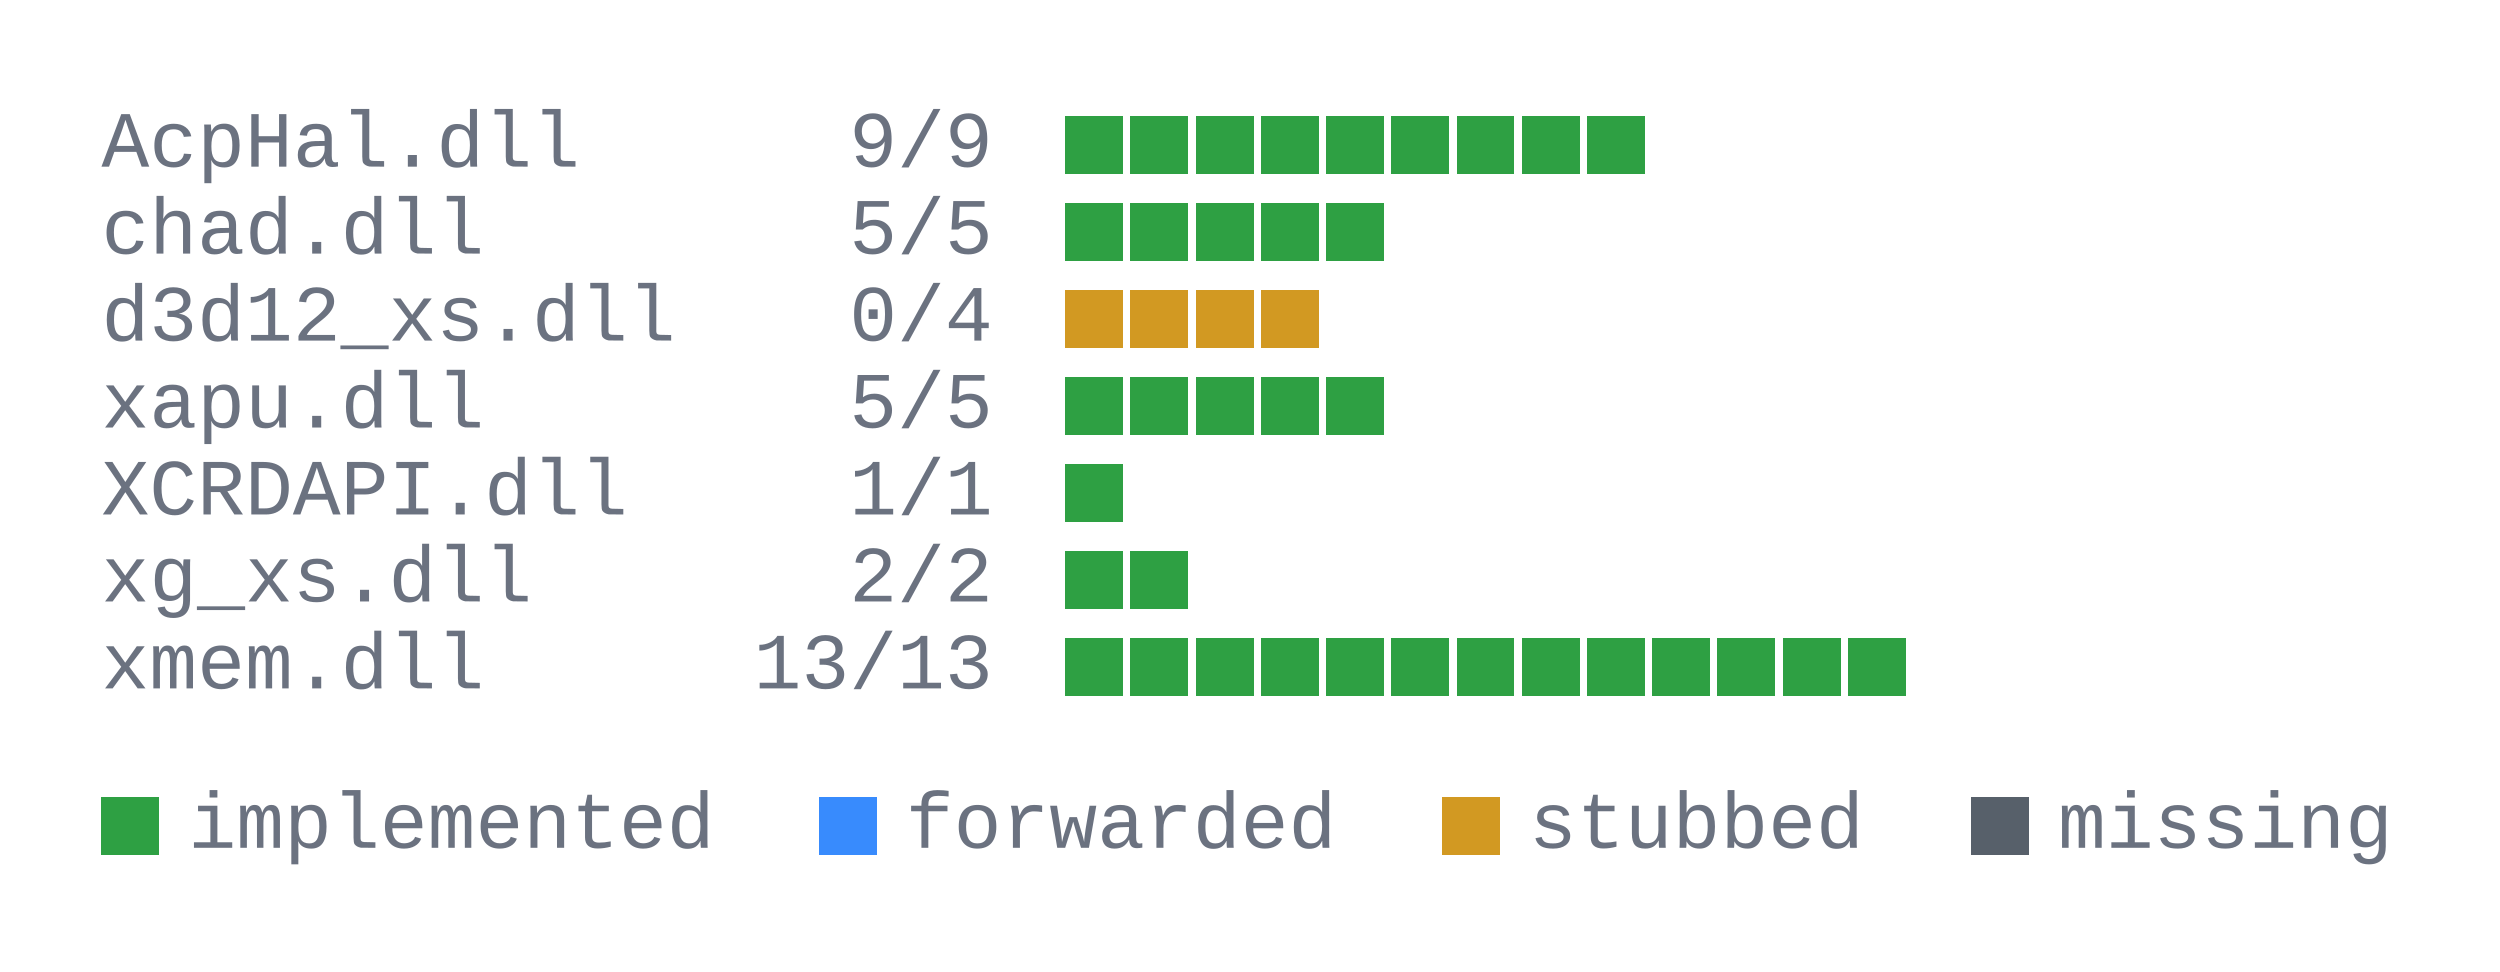
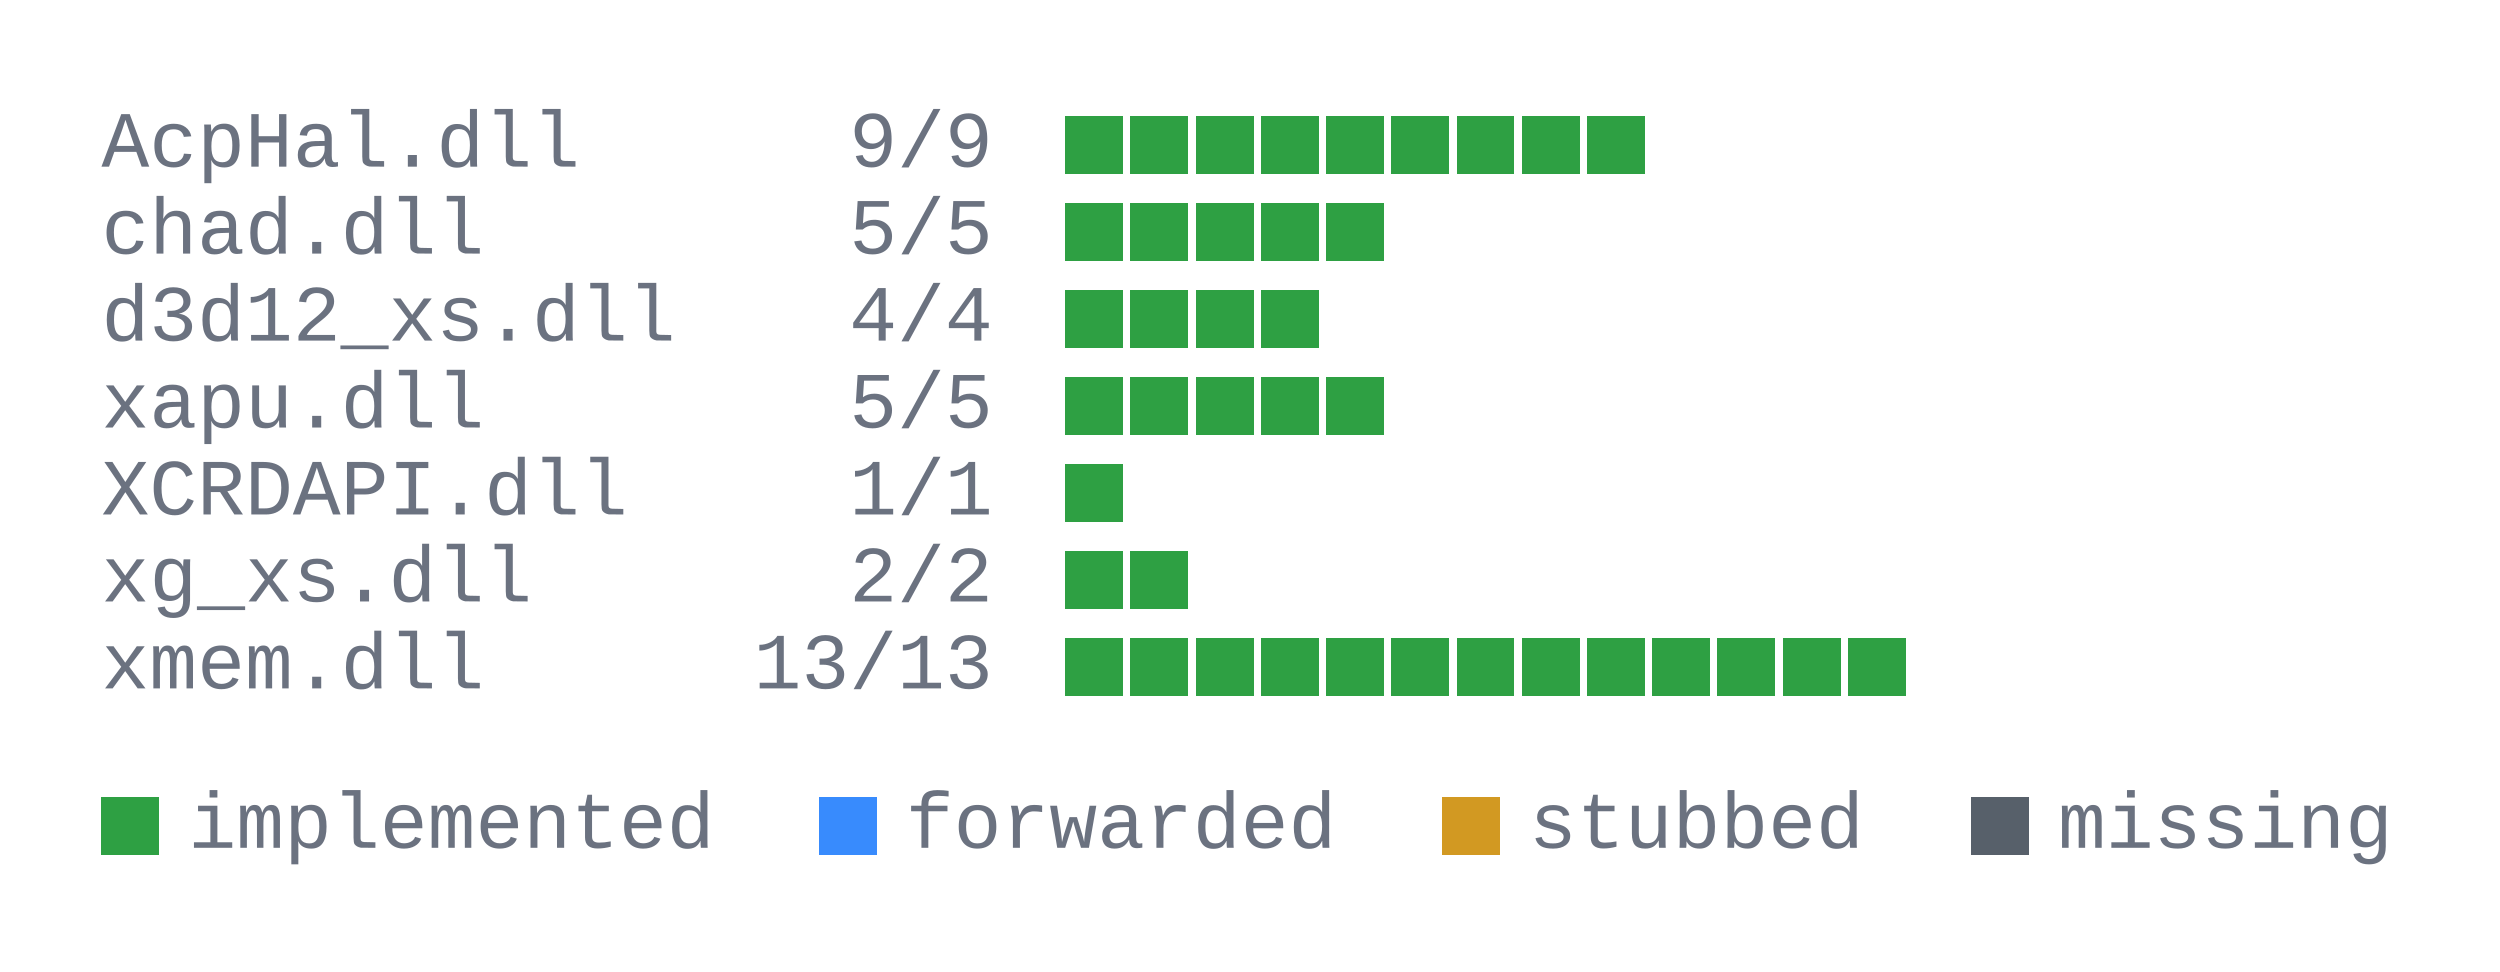
<svg xmlns="http://www.w3.org/2000/svg" width="345" height="134" viewBox="0 0 345 134" role="img">
  <g font-family="ui-monospace, SFMono-Regular, Menlo, Consolas, 'Liberation Mono', monospace" font-size="11" fill="#6b7280">
    <text x="14" y="23">AcpHal.dll</text>
    <text x="137" y="23" text-anchor="end">9/9</text>
    <g shape-rendering="crispEdges">
      <rect x="147" y="16" width="8" height="8" fill="#2ea043" />
      <rect x="156" y="16" width="8" height="8" fill="#2ea043" />
      <rect x="165" y="16" width="8" height="8" fill="#2ea043" />
      <rect x="174" y="16" width="8" height="8" fill="#2ea043" />
      <rect x="183" y="16" width="8" height="8" fill="#2ea043" />
      <rect x="192" y="16" width="8" height="8" fill="#2ea043" />
      <rect x="201" y="16" width="8" height="8" fill="#2ea043" />
      <rect x="210" y="16" width="8" height="8" fill="#2ea043" />
      <rect x="219" y="16" width="8" height="8" fill="#2ea043" />
    </g>
    <text x="14" y="35">chad.dll</text>
    <text x="137" y="35" text-anchor="end">5/5</text>
    <g shape-rendering="crispEdges">
      <rect x="147" y="28" width="8" height="8" fill="#2ea043" />
      <rect x="156" y="28" width="8" height="8" fill="#2ea043" />
      <rect x="165" y="28" width="8" height="8" fill="#2ea043" />
      <rect x="174" y="28" width="8" height="8" fill="#2ea043" />
      <rect x="183" y="28" width="8" height="8" fill="#2ea043" />
    </g>
    <text x="14" y="47">d3d12_xs.dll</text>
-     <text x="137" y="47" text-anchor="end">0/4</text>
+     <text x="137" y="47" text-anchor="end">4/4</text>
    <g shape-rendering="crispEdges">
-       <rect x="147" y="40" width="8" height="8" fill="#d29922" />
-       <rect x="156" y="40" width="8" height="8" fill="#d29922" />
-       <rect x="165" y="40" width="8" height="8" fill="#d29922" />
-       <rect x="174" y="40" width="8" height="8" fill="#d29922" />
+       <rect x="147" y="40" width="8" height="8" fill="#2ea043" />
+       <rect x="156" y="40" width="8" height="8" fill="#2ea043" />
+       <rect x="165" y="40" width="8" height="8" fill="#2ea043" />
+       <rect x="174" y="40" width="8" height="8" fill="#2ea043" />
    </g>
    <text x="14" y="59">xapu.dll</text>
    <text x="137" y="59" text-anchor="end">5/5</text>
    <g shape-rendering="crispEdges">
      <rect x="147" y="52" width="8" height="8" fill="#2ea043" />
      <rect x="156" y="52" width="8" height="8" fill="#2ea043" />
      <rect x="165" y="52" width="8" height="8" fill="#2ea043" />
      <rect x="174" y="52" width="8" height="8" fill="#2ea043" />
      <rect x="183" y="52" width="8" height="8" fill="#2ea043" />
    </g>
    <text x="14" y="71">XCRDAPI.dll</text>
    <text x="137" y="71" text-anchor="end">1/1</text>
    <g shape-rendering="crispEdges">
      <rect x="147" y="64" width="8" height="8" fill="#2ea043" />
    </g>
    <text x="14" y="83">xg_xs.dll</text>
    <text x="137" y="83" text-anchor="end">2/2</text>
    <g shape-rendering="crispEdges">
      <rect x="147" y="76" width="8" height="8" fill="#2ea043" />
      <rect x="156" y="76" width="8" height="8" fill="#2ea043" />
    </g>
    <text x="14" y="95">xmem.dll</text>
    <text x="137" y="95" text-anchor="end">13/13</text>
    <g shape-rendering="crispEdges">
      <rect x="147" y="88" width="8" height="8" fill="#2ea043" />
      <rect x="156" y="88" width="8" height="8" fill="#2ea043" />
      <rect x="165" y="88" width="8" height="8" fill="#2ea043" />
      <rect x="174" y="88" width="8" height="8" fill="#2ea043" />
      <rect x="183" y="88" width="8" height="8" fill="#2ea043" />
      <rect x="192" y="88" width="8" height="8" fill="#2ea043" />
      <rect x="201" y="88" width="8" height="8" fill="#2ea043" />
      <rect x="210" y="88" width="8" height="8" fill="#2ea043" />
      <rect x="219" y="88" width="8" height="8" fill="#2ea043" />
      <rect x="228" y="88" width="8" height="8" fill="#2ea043" />
      <rect x="237" y="88" width="8" height="8" fill="#2ea043" />
      <rect x="246" y="88" width="8" height="8" fill="#2ea043" />
      <rect x="255" y="88" width="8" height="8" fill="#2ea043" />
    </g>
    <g shape-rendering="crispEdges">
      <rect x="14" y="110" width="8" height="8" fill="#2ea043" />
      <text x="26" y="117">implemented</text>
      <rect x="113" y="110" width="8" height="8" fill="#388bfd" />
      <text x="125" y="117">forwarded</text>
      <rect x="199" y="110" width="8" height="8" fill="#d29922" />
      <text x="211" y="117">stubbed</text>
      <rect x="272" y="110" width="8" height="8" fill="#57606a" />
      <text x="284" y="117">missing</text>
    </g>
  </g>
</svg>
